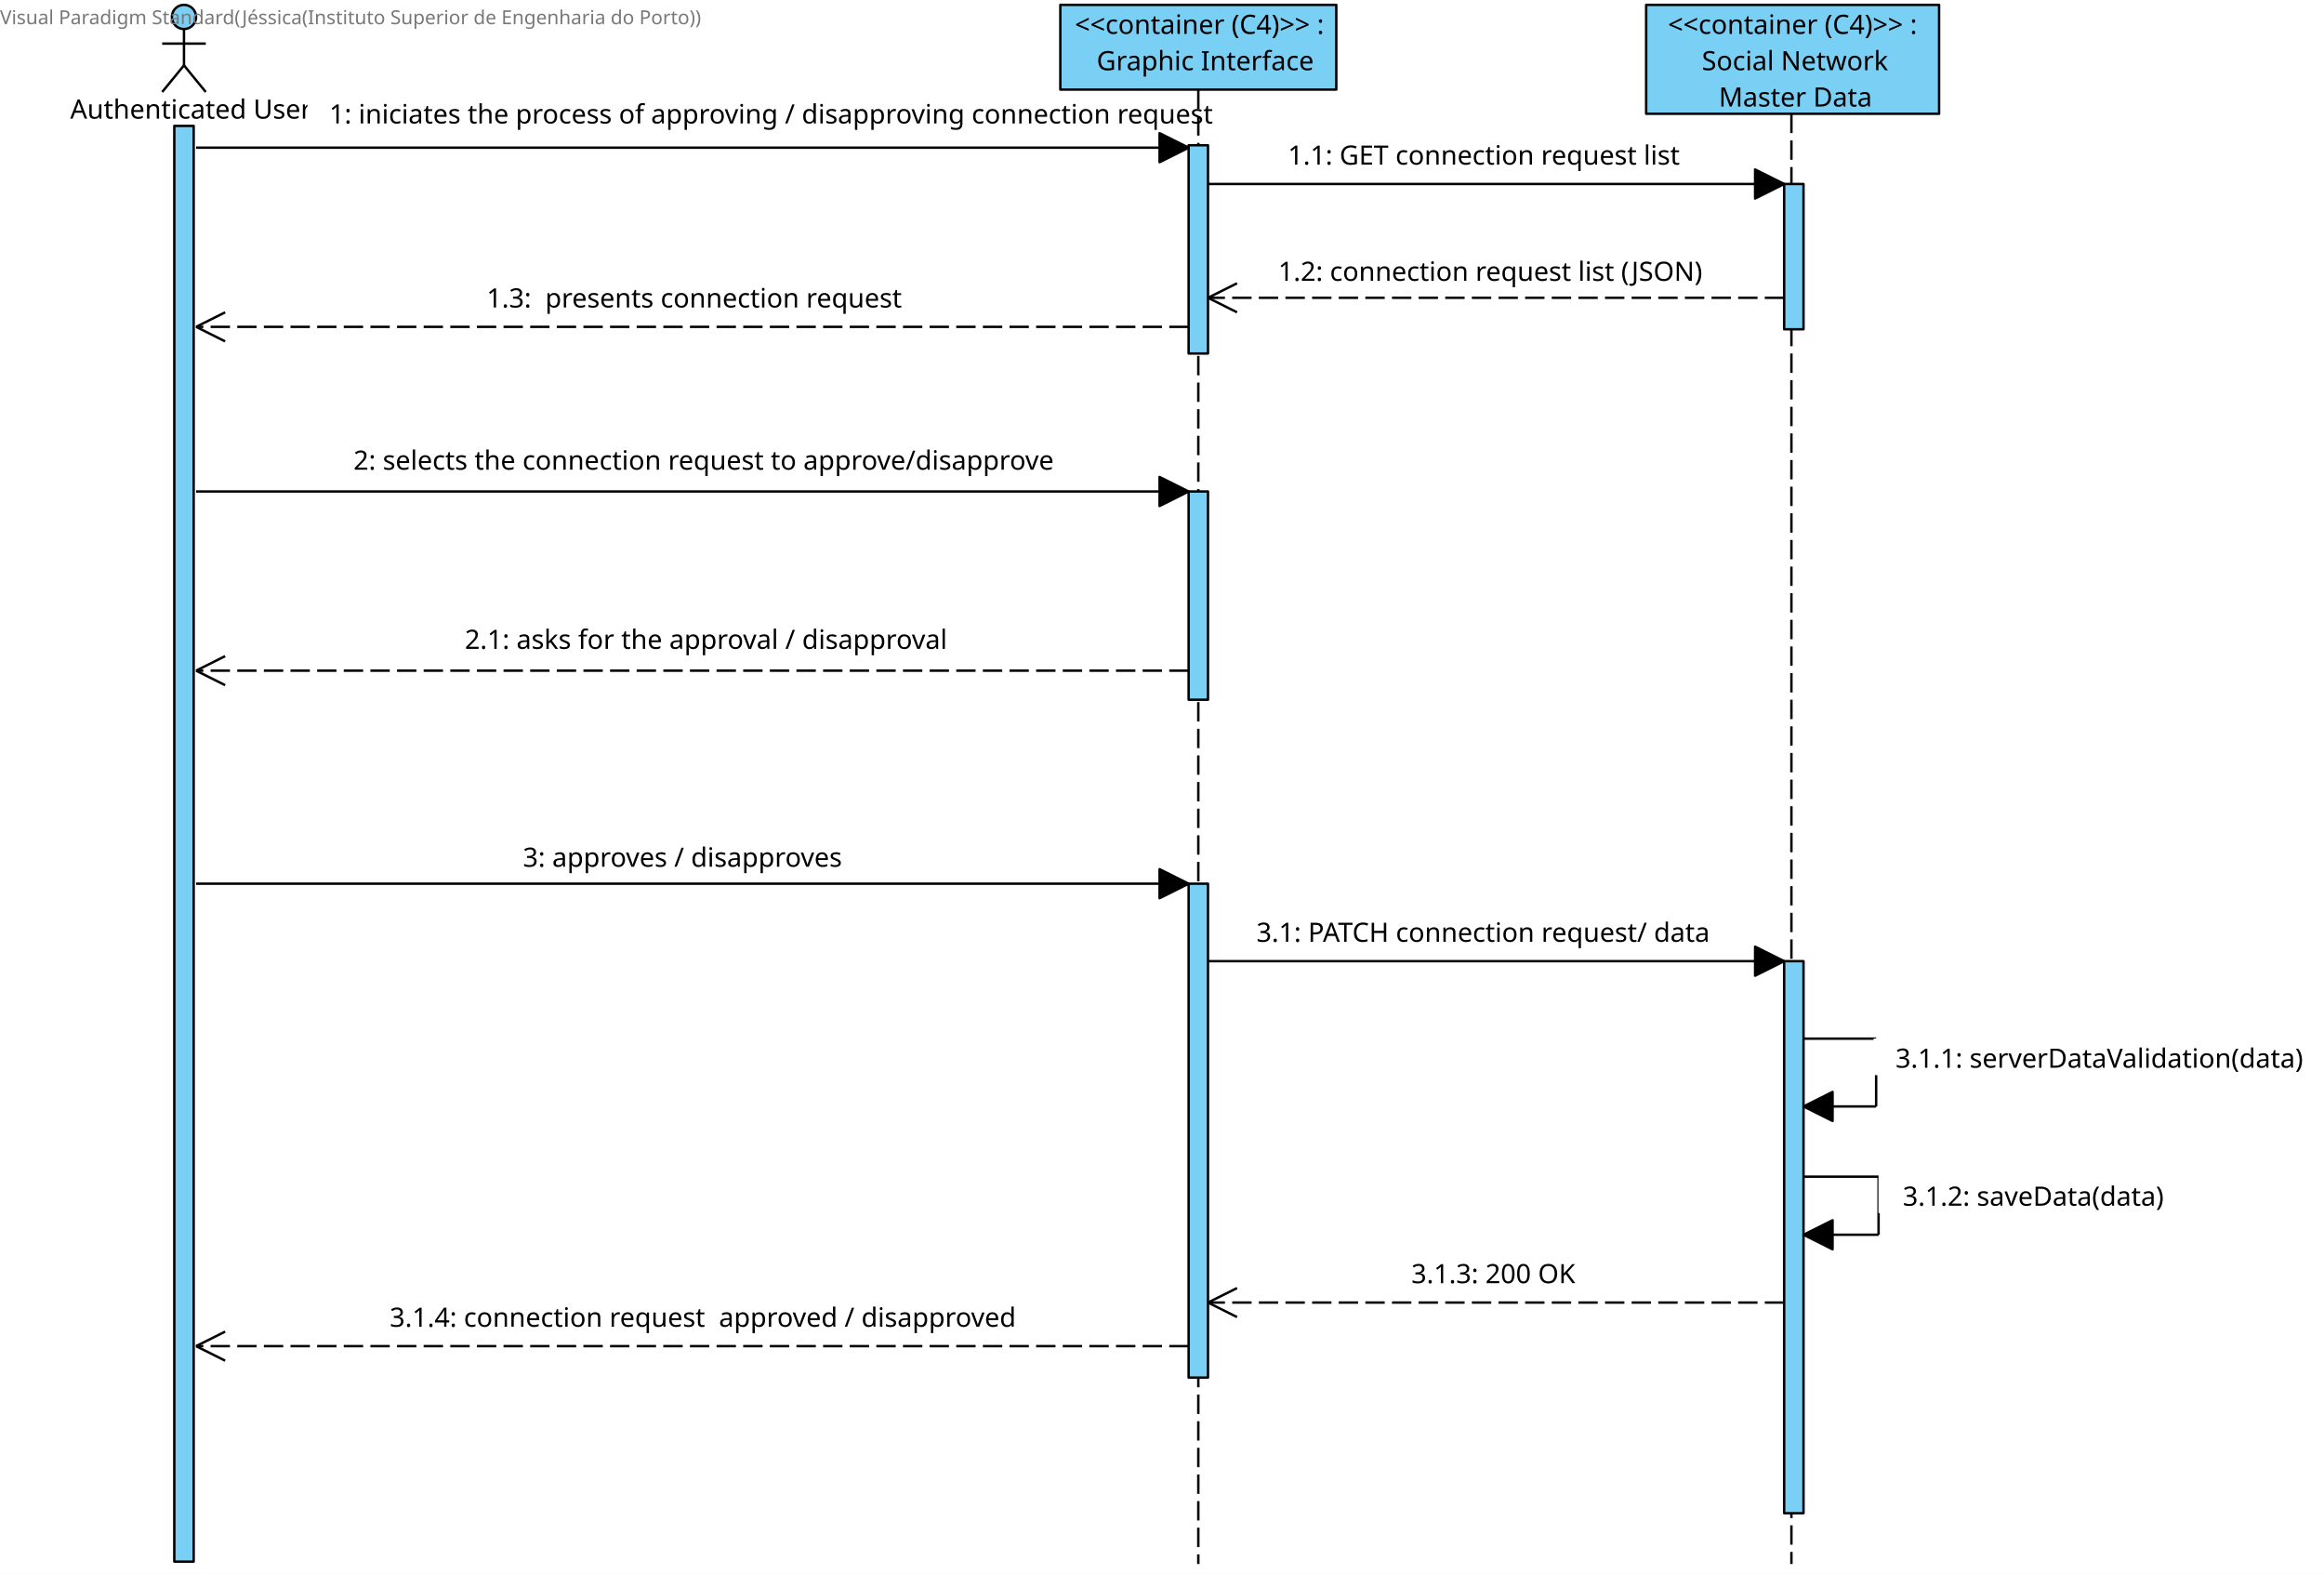
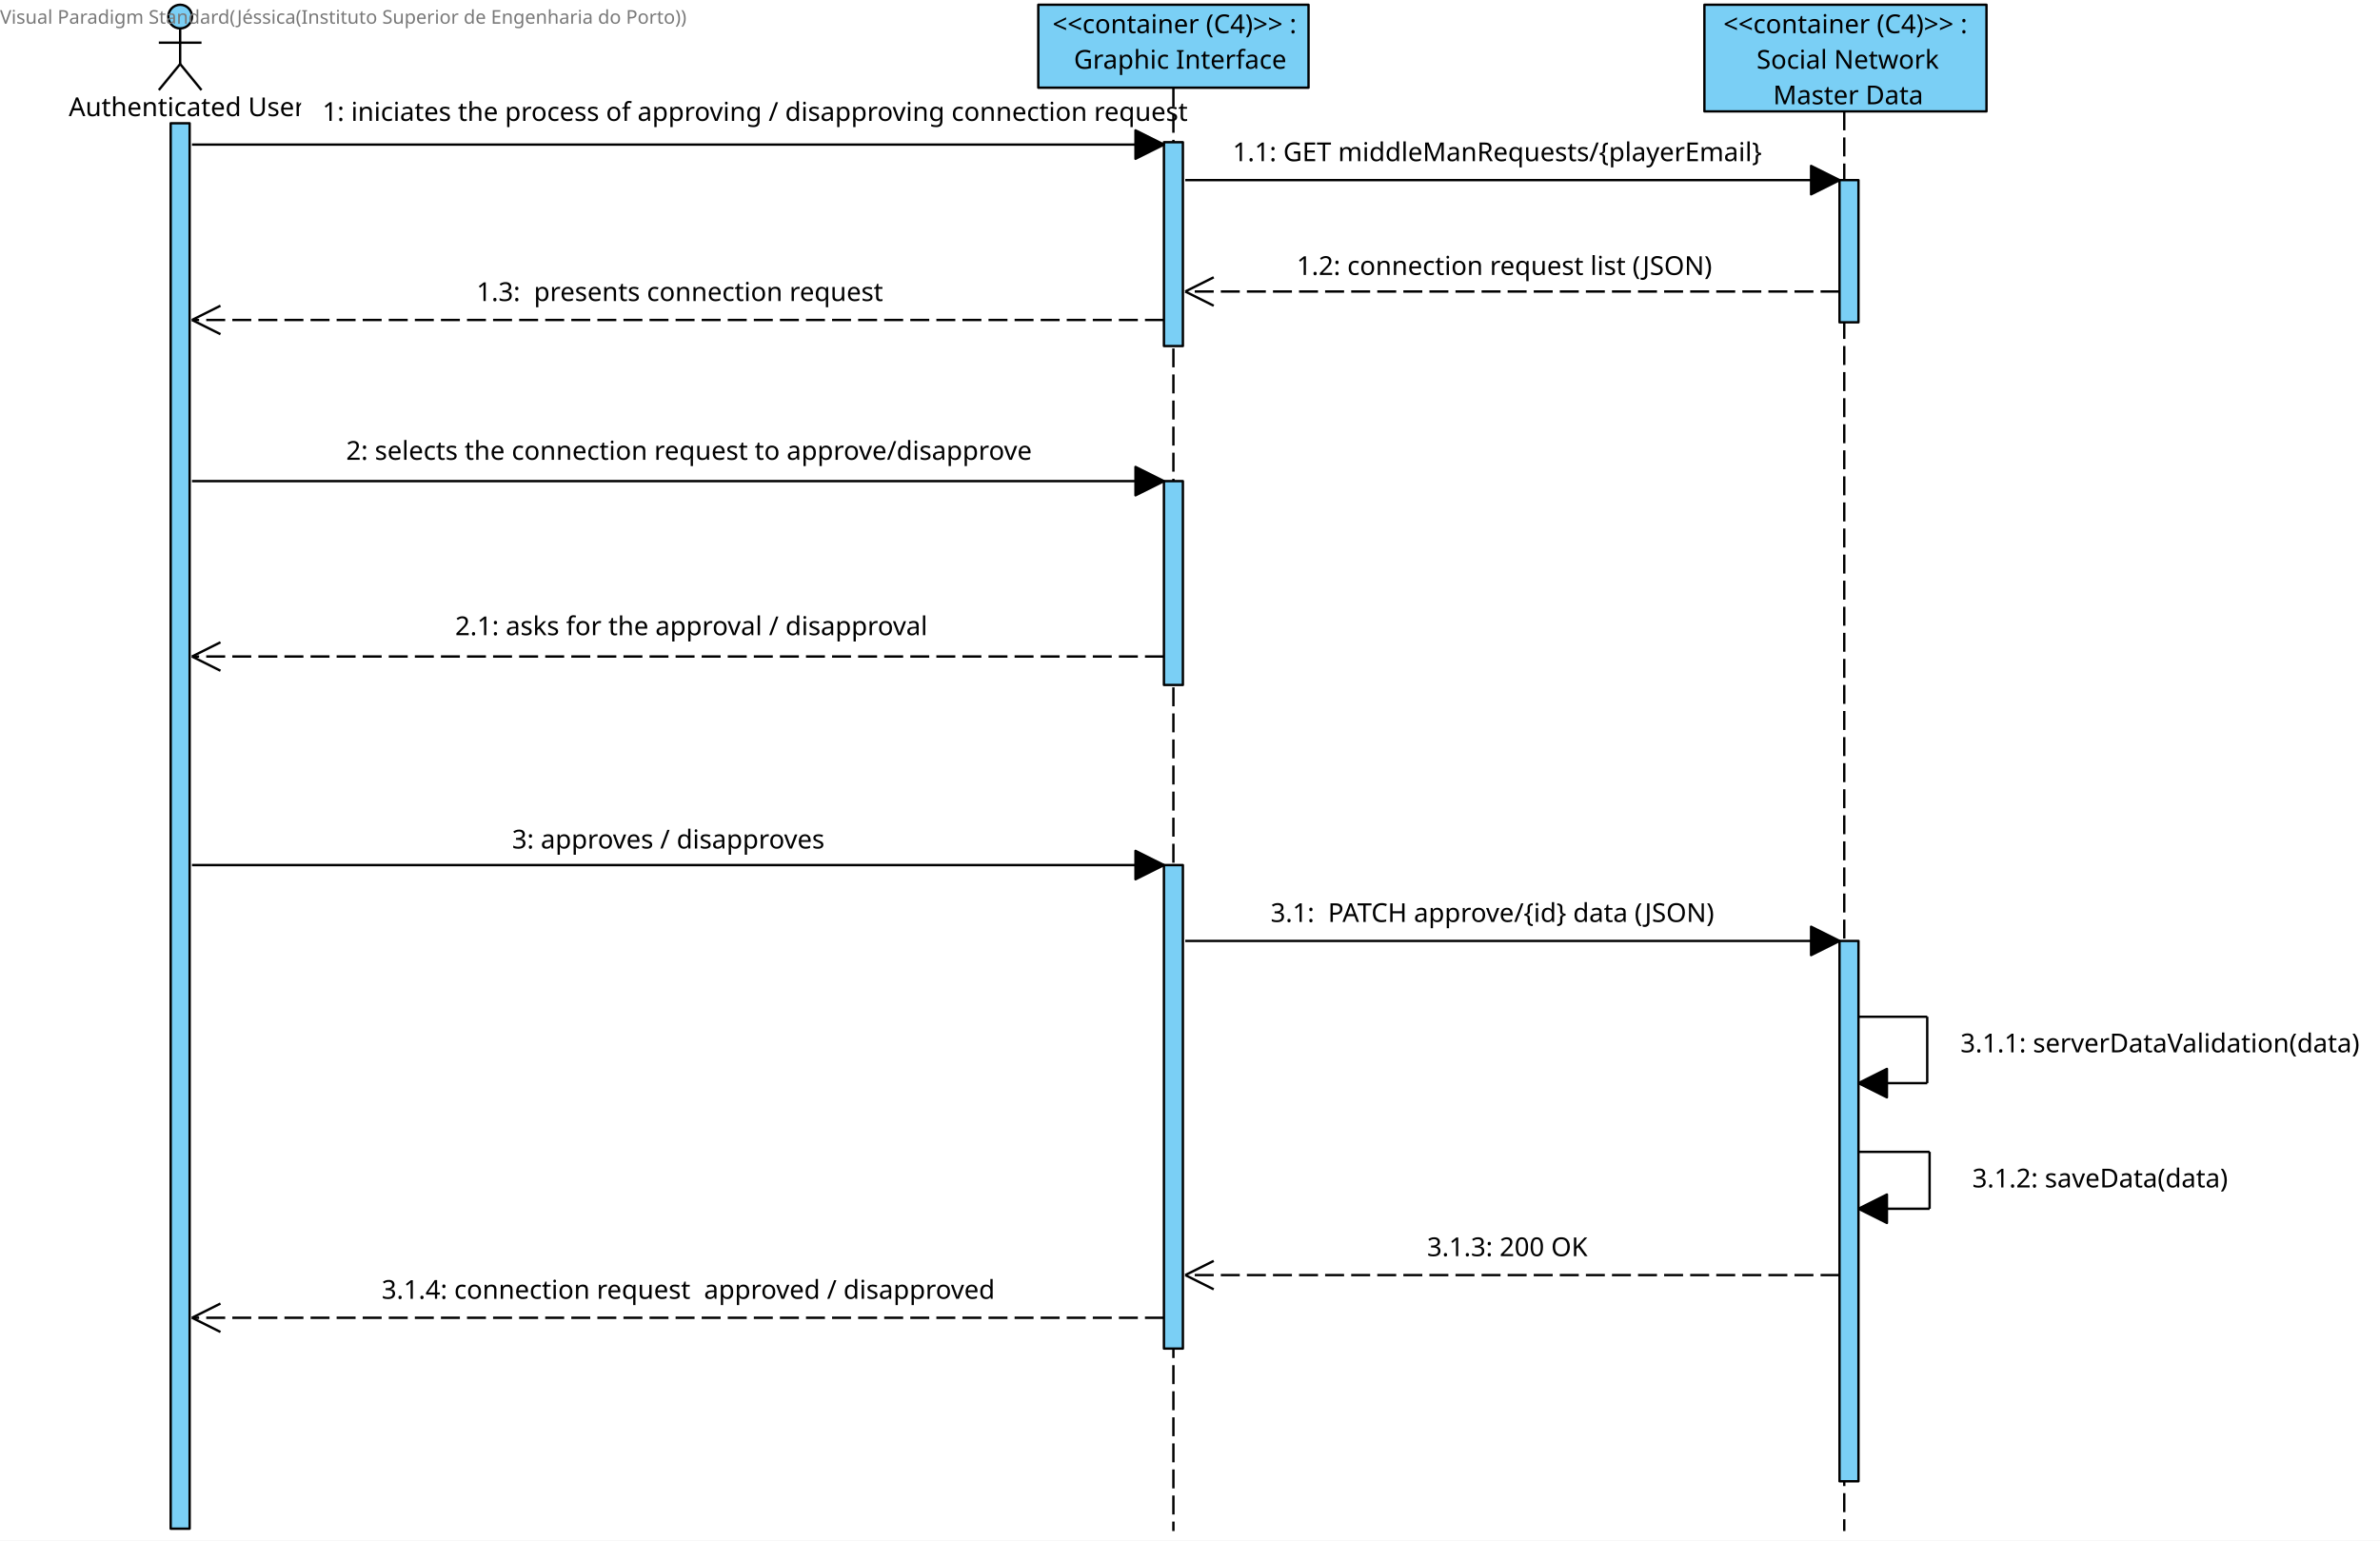
- <svg xmlns="http://www.w3.org/2000/svg" fill-opacity="0" color-rendering="auto" color-interpolation="auto" text-rendering="auto" stroke="rgb(0,0,0)" stroke-linecap="square" width="960" stroke-miterlimit="10" shape-rendering="auto" stroke-opacity="0" fill="rgb(0,0,0)" stroke-dasharray="none" font-weight="normal" stroke-width="1" height="650" font-family="'Dialog'" font-style="normal" stroke-linejoin="miter" font-size="12px" stroke-dashoffset="0" image-rendering="auto">
+ <svg xmlns="http://www.w3.org/2000/svg" fill-opacity="0" color-rendering="auto" color-interpolation="auto" text-rendering="auto" stroke="rgb(0,0,0)" stroke-linecap="square" width="1004" stroke-miterlimit="10" shape-rendering="auto" stroke-opacity="0" fill="rgb(0,0,0)" stroke-dasharray="none" font-weight="normal" stroke-width="1" height="650" font-family="'Dialog'" font-style="normal" stroke-linejoin="miter" font-size="12px" stroke-dashoffset="0" image-rendering="auto">
  <defs id="genericDefs" />
  <g>
    <defs id="defs1">
      <clipPath clipPathUnits="userSpaceOnUse" id="clipPath1">
        <path d="M-7 -7 L126 -7 L126 655 L-7 655 L-7 -7 Z" />
      </clipPath>
      <clipPath clipPathUnits="userSpaceOnUse" id="clipPath2">
        <path d="M-7 -7 L164 -7 L164 655 L-7 655 L-7 -7 Z" />
      </clipPath>
      <clipPath clipPathUnits="userSpaceOnUse" id="clipPath3">
        <path d="M-7 -7 L19 -7 L19 97 L-7 97 L-7 -7 Z" />
      </clipPath>
      <clipPath clipPathUnits="userSpaceOnUse" id="clipPath4">
        <path d="M-7 -7 L19 -7 L19 215 L-7 215 L-7 -7 Z" />
      </clipPath>
      <clipPath clipPathUnits="userSpaceOnUse" id="clipPath5">
-         <path d="M-7 -7 L133 -7 L133 655 L-7 655 L-7 -7 Z" />
+         <path d="M-7 -7 L131 -7 L131 655 L-7 655 L-7 -7 Z" />
      </clipPath>
      <clipPath clipPathUnits="userSpaceOnUse" id="clipPath6">
        <path d="M-7 -7 L19 -7 L19 71 L-7 71 L-7 -7 Z" />
      </clipPath>
      <clipPath clipPathUnits="userSpaceOnUse" id="clipPath7">
        <path d="M-7 -7 L19 -7 L19 239 L-7 239 L-7 -7 Z" />
      </clipPath>
      <clipPath clipPathUnits="userSpaceOnUse" id="clipPath8">
        <path d="M-115 -30 L230 -30 L230 60 L-115 60 L-115 -30 Z" />
      </clipPath>
      <clipPath clipPathUnits="userSpaceOnUse" id="clipPath9">
        <path d="M-114 -15 L228 -15 L228 30 L-114 30 L-114 -15 Z" />
      </clipPath>
      <clipPath clipPathUnits="userSpaceOnUse" id="clipPath10">
-         <path d="M-122 -45 L244 -45 L244 90 L-122 90 L-122 -45 Z" />
+         <path d="M-120 -45 L240 -45 L240 90 L-120 90 L-120 -45 Z" />
      </clipPath>
      <clipPath clipPathUnits="userSpaceOnUse" id="clipPath11">
        <path d="M0 0 L514 0 L514 104 L0 104 L0 0 Z" />
      </clipPath>
      <clipPath clipPathUnits="userSpaceOnUse" id="clipPath12">
-         <path d="M0 0 L0 26 L102 26 L102 28 L460 28 L460 43 L96 43 L96 41 L0 41 L0 104 L487 104 L487 93 L514 93 L514 60 L491 60 L491 45 L514 45 L514 21 L407 21 L407 0 Z" />
+         <path d="M0 0 L0 26 L102 26 L102 28 L460 28 L460 43 L96 43 L96 41 L0 41 L0 104 L507 104 L507 93 L514 93 L514 60 L480 60 L480 45 L514 45 L514 21 L407 21 L407 0 Z" />
      </clipPath>
      <clipPath clipPathUnits="userSpaceOnUse" id="clipPath13">
-         <path d="M343 30 L343 45 L160 45 L160 30 ZM0 0 L0 104 L105 104 L105 97 L398 97 L398 104 L514 104 L514 34 L487 34 L487 19 L514 19 L514 0 Z" />
+         <path d="M343 30 L343 45 L160 45 L160 30 ZM0 0 L0 104 L105 104 L105 97 L398 97 L398 104 L514 104 L514 34 L507 34 L507 19 L514 19 L514 0 Z" />
      </clipPath>
      <clipPath clipPathUnits="userSpaceOnUse" id="clipPath14">
-         <path d="M321 31 L321 46 L175 46 L175 31 ZM0 0 L0 104 L514 104 L514 77 L479 77 L479 62 L514 62 L514 0 Z" />
+         <path d="M321 31 L321 46 L175 46 L175 31 ZM0 0 L0 104 L514 104 L514 77 L495 77 L495 62 L514 62 L514 0 Z" />
      </clipPath>
      <clipPath clipPathUnits="userSpaceOnUse" id="clipPath15">
        <path d="M385 30 L385 45 L120 45 L120 30 ZM0 0 L0 104 L514 104 L514 0 Z" />
      </clipPath>
      <clipPath clipPathUnits="userSpaceOnUse" id="clipPath16">
-         <path d="M0 0 L342 0 L342 104 L0 104 L0 0 Z" />
+         <path d="M0 0 L364 0 L364 87 L0 87 L0 0 Z" />
      </clipPath>
      <clipPath clipPathUnits="userSpaceOnUse" id="clipPath17">
-         <path d="M250 30 L250 45 L73 45 L73 30 ZM260 78 L260 93 L69 93 L69 78 ZM104 0 L104 6 L0 6 L0 13 L42 13 L42 28 L0 28 L0 104 L342 104 L342 21 L231 21 L231 0 Z" />
+         <path d="M289 22 L289 37 L53 37 L53 22 ZM270 70 L270 85 L80 85 L80 70 ZM0 0 L0 5 L33 5 L33 20 L0 20 L0 87 L364 87 L364 13 L261 13 L261 0 Z" />
      </clipPath>
      <clipPath clipPathUnits="userSpaceOnUse" id="clipPath18">
-         <path d="M260 31 L260 46 L69 46 L69 31 ZM0 0 L0 104 L342 104 L342 0 Z" />
+         <path d="M270 23 L270 38 L80 38 L80 23 ZM0 0 L0 87 L364 87 L364 0 Z" />
      </clipPath>
      <clipPath clipPathUnits="userSpaceOnUse" id="clipPath19">
-         <path d="M264 30 L264 45 L61 45 L61 30 ZM0 0 L0 104 L342 104 L342 97 L325 97 L325 82 L342 82 L342 0 Z" />
+         <path d="M276 22 L276 37 L68 37 L68 22 ZM0 0 L0 87 L360 87 L360 77 L364 77 L364 0 Z" />
      </clipPath>
      <clipPath clipPathUnits="userSpaceOnUse" id="clipPath20">
-         <path d="M0 0 L134 0 L134 132 L0 132 L0 0 Z" />
+         <path d="M0 0 L116 0 L116 116 L0 116 L0 0 Z" />
      </clipPath>
      <clipPath clipPathUnits="userSpaceOnUse" id="clipPath21">
-         <path d="M18 0 L18 13 L0 13 L0 132 L134 132 L134 122 L81 122 L81 107 L134 107 L134 65 L79 65 L79 50 L134 50 L134 0 Z" />
+         <path d="M0 0 L0 116 L80 116 L80 102 L116 102 L116 60 L76 60 L76 45 L116 45 L116 0 Z" />
      </clipPath>
      <clipPath clipPathUnits="userSpaceOnUse" id="clipPath22">
-         <path d="M0 0 L135 0 L135 128 L0 128 L0 0 Z" />
+         <path d="M0 0 L117 0 L117 112 L0 112 L0 0 Z" />
      </clipPath>
      <clipPath clipPathUnits="userSpaceOnUse" id="clipPath23">
-         <path d="M0 0 L0 128 L135 128 L135 65 L81 65 L81 50 L135 50 L135 8 L79 8 L79 0 Z" />
+         <path d="M0 0 L0 112 L117 112 L117 60 L80 60 L80 45 L117 45 L117 3 L76 3 L76 0 Z" />
      </clipPath>
      <clipPath clipPathUnits="userSpaceOnUse" id="clipPath24">
-         <path d="M212 30 L212 45 L124 45 L124 30 ZM0 0 L0 104 L342 104 L342 13 L327 13 L327 0 Z" />
+         <path d="M222 22 L222 37 L135 37 L135 22 ZM0 0 L0 87 L364 87 L364 0 Z" />
      </clipPath>
      <clipPath clipPathUnits="userSpaceOnUse" id="clipPath25">
        <path d="M398 29 L398 44 L105 44 L105 29 ZM0 0 L0 104 L151 104 L151 103 L360 103 L360 104 L514 104 L514 0 Z" />
      </clipPath>
      <clipPath clipPathUnits="userSpaceOnUse" id="clipPath26">
        <path d="M360 29 L360 44 L151 44 L151 29 ZM0 0 L0 104 L514 104 L514 0 Z" />
      </clipPath>
      <clipPath clipPathUnits="userSpaceOnUse" id="clipPath27">
        <path d="M-209 -15 L418 -15 L418 30 L-209 30 L-209 -15 Z" />
      </clipPath>
      <clipPath clipPathUnits="userSpaceOnUse" id="clipPath28">
        <path d="M-293 -15 L586 -15 L586 30 L-293 30 L-293 -15 Z" />
      </clipPath>
      <clipPath clipPathUnits="userSpaceOnUse" id="clipPath29">
-         <path d="M-88 -15 L176 -15 L176 30 L-88 30 L-88 -15 Z" />
+         <path d="M-87 -15 L174 -15 L174 30 L-87 30 L-87 -15 Z" />
      </clipPath>
      <clipPath clipPathUnits="userSpaceOnUse" id="clipPath30">
        <path d="M-126 -15 L252 -15 L252 30 L-126 30 L-126 -15 Z" />
      </clipPath>
      <clipPath clipPathUnits="userSpaceOnUse" id="clipPath31">
        <path d="M-182 -15 L364 -15 L364 30 L-182 30 L-182 -15 Z" />
      </clipPath>
      <clipPath clipPathUnits="userSpaceOnUse" id="clipPath32">
-         <path d="M-203 -15 L406 -15 L406 30 L-203 30 L-203 -15 Z" />
+         <path d="M-208 -15 L416 -15 L416 30 L-208 30 L-208 -15 Z" />
      </clipPath>
      <clipPath clipPathUnits="userSpaceOnUse" id="clipPath33">
-         <path d="M-191 -15 L382 -15 L382 30 L-191 30 L-191 -15 Z" />
+         <path d="M-190 -15 L380 -15 L380 30 L-190 30 L-190 -15 Z" />
      </clipPath>
      <clipPath clipPathUnits="userSpaceOnUse" id="clipPath34">
-         <path d="M-177 -15 L354 -15 L354 30 L-177 30 L-177 -15 Z" />
+         <path d="M-236 -15 L472 -15 L472 30 L-236 30 L-236 -15 Z" />
      </clipPath>
      <clipPath clipPathUnits="userSpaceOnUse" id="clipPath35">
        <path d="M-265 -15 L530 -15 L530 30 L-265 30 L-265 -15 Z" />
      </clipPath>
      <clipPath clipPathUnits="userSpaceOnUse" id="clipPath36">
        <path d="M-146 -15 L292 -15 L292 30 L-146 30 L-146 -15 Z" />
      </clipPath>
      <clipPath clipPathUnits="userSpaceOnUse" id="clipPath37">
        <path d="M-183 -15 L366 -15 L366 30 L-183 30 L-183 -15 Z" />
      </clipPath>
      <clipPath clipPathUnits="userSpaceOnUse" id="clipPath38">
        <path d="M-364 -15 L728 -15 L728 30 L-364 30 L-364 -15 Z" />
      </clipPath>
    </defs>
    <g fill="white" text-rendering="geometricPrecision" fill-opacity="1" stroke-opacity="1" stroke="white">
-       <rect x="0" width="960" height="650" y="0" stroke="none" />
+       <rect x="0" width="1004" height="650" y="0" stroke="none" />
    </g>
    <g font-size="11px" transform="translate(438,2)" fill-opacity="1" fill="rgb(122,207,245)" text-rendering="geometricPrecision" image-rendering="optimizeQuality" font-family="sans-serif" stroke="rgb(122,207,245)" stroke-opacity="1">
      <rect x="0" width="114" height="35" y="0" clip-path="url(#clipPath1)" stroke="none" />
    </g>
    <g stroke-linecap="butt" font-size="11px" transform="translate(438,2)" fill-opacity="1" fill="black" text-rendering="geometricPrecision" image-rendering="optimizeQuality" font-family="sans-serif" stroke-linejoin="round" stroke="black" stroke-opacity="1" stroke-miterlimit="0">
      <rect fill="none" x="0" width="114" height="35" y="0" clip-path="url(#clipPath1)" />
      <line clip-path="url(#clipPath1)" fill="none" x1="57" x2="57" y1="35" y2="644" stroke-linejoin="bevel" stroke-dasharray="8,3" />
    </g>
    <g font-size="11px" transform="translate(0,2)" fill-opacity="1" fill="rgb(122,207,245)" text-rendering="geometricPrecision" image-rendering="optimizeQuality" font-family="sans-serif" stroke="rgb(122,207,245)" stroke-opacity="1">
      <circle r="5" clip-path="url(#clipPath2)" cx="76" cy="5" stroke="none" />
      <rect x="72" width="8" height="593" y="50" clip-path="url(#clipPath2)" stroke="none" />
    </g>
    <g stroke-linecap="butt" font-size="11px" transform="translate(0,2)" fill-opacity="1" fill="black" text-rendering="geometricPrecision" image-rendering="optimizeQuality" font-family="sans-serif" stroke-linejoin="round" stroke="black" stroke-opacity="1" stroke-miterlimit="0">
      <circle fill="none" r="5" clip-path="url(#clipPath2)" cx="76" cy="5" />
      <rect fill="none" x="72" width="8" height="593" y="50" clip-path="url(#clipPath2)" />
      <line y2="25" fill="none" x1="76" clip-path="url(#clipPath2)" x2="76" y1="10" />
      <line y2="36" fill="none" x1="76" clip-path="url(#clipPath2)" x2="67" y1="25" />
      <line y2="36" fill="none" x1="76" clip-path="url(#clipPath2)" x2="85" y1="25" />
      <line y2="16" fill="none" x1="67" clip-path="url(#clipPath2)" x2="85" y1="16" />
    </g>
    <g font-size="11px" transform="translate(491,60)" fill-opacity="1" fill="rgb(122,207,245)" text-rendering="geometricPrecision" image-rendering="optimizeQuality" font-family="sans-serif" stroke="rgb(122,207,245)" stroke-opacity="1">
      <rect x="0" width="8" height="86" y="0" clip-path="url(#clipPath3)" stroke="none" />
    </g>
    <g stroke-linecap="butt" font-size="11px" transform="translate(491,60)" fill-opacity="1" fill="black" text-rendering="geometricPrecision" image-rendering="optimizeQuality" font-family="sans-serif" stroke-linejoin="round" stroke="black" stroke-opacity="1" stroke-miterlimit="0">
      <rect fill="none" x="0" width="8" height="86" y="0" clip-path="url(#clipPath3)" />
    </g>
    <g font-size="11px" transform="translate(491,365)" fill-opacity="1" fill="rgb(122,207,245)" text-rendering="geometricPrecision" image-rendering="optimizeQuality" font-family="sans-serif" stroke="rgb(122,207,245)" stroke-opacity="1">
      <rect x="0" width="8" height="204" y="0" clip-path="url(#clipPath4)" stroke="none" />
    </g>
    <g stroke-linecap="butt" font-size="11px" transform="translate(491,365)" fill-opacity="1" fill="black" text-rendering="geometricPrecision" image-rendering="optimizeQuality" font-family="sans-serif" stroke-linejoin="round" stroke="black" stroke-opacity="1" stroke-miterlimit="0">
      <rect fill="none" x="0" width="8" height="204" y="0" clip-path="url(#clipPath4)" />
    </g>
-     <g font-size="11px" transform="translate(680,2)" fill-opacity="1" fill="rgb(122,207,245)" text-rendering="geometricPrecision" image-rendering="optimizeQuality" font-family="sans-serif" stroke="rgb(122,207,245)" stroke-opacity="1">
-       <rect x="0" width="121" height="45" y="0" clip-path="url(#clipPath5)" stroke="none" />
-     </g>
-     <g stroke-linecap="butt" font-size="11px" transform="translate(680,2)" fill-opacity="1" fill="black" text-rendering="geometricPrecision" image-rendering="optimizeQuality" font-family="sans-serif" stroke-linejoin="round" stroke="black" stroke-opacity="1" stroke-miterlimit="0">
-       <rect fill="none" x="0" width="121" height="45" y="0" clip-path="url(#clipPath5)" />
-       <line clip-path="url(#clipPath5)" fill="none" x1="60" x2="60" y1="45" y2="644" stroke-linejoin="bevel" stroke-dasharray="8,3" />
-     </g>
-     <g font-size="11px" transform="translate(737,76)" fill-opacity="1" fill="rgb(122,207,245)" text-rendering="geometricPrecision" image-rendering="optimizeQuality" font-family="sans-serif" stroke="rgb(122,207,245)" stroke-opacity="1">
+     <g font-size="11px" transform="translate(719,2)" fill-opacity="1" fill="rgb(122,207,245)" text-rendering="geometricPrecision" image-rendering="optimizeQuality" font-family="sans-serif" stroke="rgb(122,207,245)" stroke-opacity="1">
+       <rect x="0" width="119" height="45" y="0" clip-path="url(#clipPath5)" stroke="none" />
+     </g>
+     <g stroke-linecap="butt" font-size="11px" transform="translate(719,2)" fill-opacity="1" fill="black" text-rendering="geometricPrecision" image-rendering="optimizeQuality" font-family="sans-serif" stroke-linejoin="round" stroke="black" stroke-opacity="1" stroke-miterlimit="0">
+       <rect fill="none" x="0" width="119" height="45" y="0" clip-path="url(#clipPath5)" />
+       <line clip-path="url(#clipPath5)" fill="none" x1="59" x2="59" y1="45" y2="644" stroke-linejoin="bevel" stroke-dasharray="8,3" />
+     </g>
+     <g font-size="11px" transform="translate(776,76)" fill-opacity="1" fill="rgb(122,207,245)" text-rendering="geometricPrecision" image-rendering="optimizeQuality" font-family="sans-serif" stroke="rgb(122,207,245)" stroke-opacity="1">
      <rect x="0" width="8" height="60" y="0" clip-path="url(#clipPath6)" stroke="none" />
    </g>
-     <g stroke-linecap="butt" font-size="11px" transform="translate(737,76)" fill-opacity="1" fill="black" text-rendering="geometricPrecision" image-rendering="optimizeQuality" font-family="sans-serif" stroke-linejoin="round" stroke="black" stroke-opacity="1" stroke-miterlimit="0">
+     <g stroke-linecap="butt" font-size="11px" transform="translate(776,76)" fill-opacity="1" fill="black" text-rendering="geometricPrecision" image-rendering="optimizeQuality" font-family="sans-serif" stroke-linejoin="round" stroke="black" stroke-opacity="1" stroke-miterlimit="0">
      <rect fill="none" x="0" width="8" height="60" y="0" clip-path="url(#clipPath6)" />
    </g>
-     <g font-size="11px" transform="translate(737,397)" fill-opacity="1" fill="rgb(122,207,245)" text-rendering="geometricPrecision" image-rendering="optimizeQuality" font-family="sans-serif" stroke="rgb(122,207,245)" stroke-opacity="1">
+     <g font-size="11px" transform="translate(776,397)" fill-opacity="1" fill="rgb(122,207,245)" text-rendering="geometricPrecision" image-rendering="optimizeQuality" font-family="sans-serif" stroke="rgb(122,207,245)" stroke-opacity="1">
      <rect x="0" width="8" height="228" y="0" clip-path="url(#clipPath7)" stroke="none" />
    </g>
-     <g stroke-linecap="butt" font-size="11px" transform="translate(737,397)" fill-opacity="1" fill="black" text-rendering="geometricPrecision" image-rendering="optimizeQuality" font-family="sans-serif" stroke-linejoin="round" stroke="black" stroke-opacity="1" stroke-miterlimit="0">
+     <g stroke-linecap="butt" font-size="11px" transform="translate(776,397)" fill-opacity="1" fill="black" text-rendering="geometricPrecision" image-rendering="optimizeQuality" font-family="sans-serif" stroke-linejoin="round" stroke="black" stroke-opacity="1" stroke-miterlimit="0">
      <rect fill="none" x="0" width="8" height="228" y="0" clip-path="url(#clipPath7)" />
    </g>
    <g font-size="11px" transform="translate(491,203)" fill-opacity="1" fill="rgb(122,207,245)" text-rendering="geometricPrecision" image-rendering="optimizeQuality" font-family="sans-serif" stroke="rgb(122,207,245)" stroke-opacity="1">
      <rect x="0" width="8" height="86" y="0" clip-path="url(#clipPath3)" stroke="none" />
    </g>
    <g stroke-linecap="butt" font-size="11px" transform="translate(491,203)" fill-opacity="1" fill="black" text-rendering="geometricPrecision" image-rendering="optimizeQuality" font-family="sans-serif" stroke-linejoin="round" stroke="black" stroke-opacity="1" stroke-miterlimit="0">
      <rect fill="none" x="0" width="8" height="86" y="0" clip-path="url(#clipPath3)" />
    </g>
    <g font-size="11px" transform="translate(438,2)" fill-opacity="1" fill="black" text-rendering="geometricPrecision" image-rendering="optimizeQuality" font-family="sans-serif" stroke="black" stroke-opacity="1">
      <text x="6" xml:space="preserve" y="12" clip-path="url(#clipPath8)" stroke="none">&lt;&lt;container (C4)&gt;&gt; :</text>
      <text x="15" xml:space="preserve" y="27" clip-path="url(#clipPath8)" stroke="none">Graphic Interface</text>
    </g>
    <g font-size="11px" transform="translate(19,37)" fill-opacity="1" fill="black" text-rendering="geometricPrecision" image-rendering="optimizeQuality" font-family="sans-serif" stroke="black" stroke-opacity="1">
      <text x="10" xml:space="preserve" y="12" clip-path="url(#clipPath9)" stroke="none">Authenticated User</text>
    </g>
-     <g font-size="11px" transform="translate(680,2)" fill-opacity="1" fill="black" text-rendering="geometricPrecision" image-rendering="optimizeQuality" font-family="sans-serif" stroke="black" stroke-opacity="1">
-       <text x="9" xml:space="preserve" y="12" clip-path="url(#clipPath10)" stroke="none">&lt;&lt;container (C4)&gt;&gt; :</text>
-       <text x="23" xml:space="preserve" y="27" clip-path="url(#clipPath10)" stroke="none">Social Network</text>
-       <text x="30" xml:space="preserve" y="42" clip-path="url(#clipPath10)" stroke="none">Master Data</text>
+     <g font-size="11px" transform="translate(719,2)" fill-opacity="1" fill="black" text-rendering="geometricPrecision" image-rendering="optimizeQuality" font-family="sans-serif" stroke="black" stroke-opacity="1">
+       <text x="8" xml:space="preserve" y="12" clip-path="url(#clipPath10)" stroke="none">&lt;&lt;container (C4)&gt;&gt; :</text>
+       <text x="22" xml:space="preserve" y="27" clip-path="url(#clipPath10)" stroke="none">Social Network</text>
+       <text x="29" xml:space="preserve" y="42" clip-path="url(#clipPath10)" stroke="none">Master Data</text>
    </g>
    <g stroke-linecap="butt" font-size="11px" transform="translate(31,11)" fill-opacity="1" fill="black" text-rendering="geometricPrecision" image-rendering="optimizeQuality" font-family="sans-serif" stroke-linejoin="round" stroke="black" stroke-opacity="1">
      <line y2="50" fill="none" x1="50" clip-path="url(#clipPath12)" x2="460" y1="50" />
      <polygon points=" 460 50 448 44 448 56" clip-path="url(#clipPath12)" stroke="none" />
      <polygon fill="none" points=" 460 50 448 44 448 56" clip-path="url(#clipPath12)" />
    </g>
    <g fill-opacity="1" text-rendering="geometricPrecision" stroke="black" stroke-linecap="butt" transform="translate(31,85)" stroke-miterlimit="0" stroke-opacity="1" fill="black" stroke-dasharray="8,3" font-family="sans-serif" stroke-linejoin="round" font-size="11px" image-rendering="optimizeQuality">
      <line y2="50" fill="none" x1="460" clip-path="url(#clipPath13)" x2="50" y1="50" />
      <line clip-path="url(#clipPath13)" fill="none" x1="50" x2="62" y1="50" y2="56" stroke-dasharray="none" stroke-miterlimit="10" />
      <line clip-path="url(#clipPath13)" fill="none" x1="50" x2="62" y1="50" y2="44" stroke-dasharray="none" stroke-miterlimit="10" />
    </g>
    <g stroke-linecap="butt" font-size="11px" transform="translate(31,315)" fill-opacity="1" fill="black" text-rendering="geometricPrecision" image-rendering="optimizeQuality" font-family="sans-serif" stroke-linejoin="round" stroke="black" stroke-opacity="1">
      <line y2="50" fill="none" x1="50" clip-path="url(#clipPath14)" x2="460" y1="50" />
      <polygon points=" 460 50 448 44 448 56" clip-path="url(#clipPath14)" stroke="none" />
      <polygon fill="none" points=" 460 50 448 44 448 56" clip-path="url(#clipPath14)" />
    </g>
    <g fill-opacity="1" text-rendering="geometricPrecision" stroke="black" stroke-linecap="butt" transform="translate(31,506)" stroke-miterlimit="0" stroke-opacity="1" fill="black" stroke-dasharray="8,3" font-family="sans-serif" stroke-linejoin="round" font-size="11px" image-rendering="optimizeQuality">
      <line y2="50" fill="none" x1="460" clip-path="url(#clipPath15)" x2="50" y1="50" />
      <line clip-path="url(#clipPath15)" fill="none" x1="50" x2="62" y1="50" y2="56" stroke-dasharray="none" stroke-miterlimit="10" />
      <line clip-path="url(#clipPath15)" fill="none" x1="50" x2="62" y1="50" y2="44" stroke-dasharray="none" stroke-miterlimit="10" />
    </g>
-     <g stroke-linecap="butt" font-size="11px" transform="translate(449,26)" fill-opacity="1" fill="black" text-rendering="geometricPrecision" image-rendering="optimizeQuality" font-family="sans-serif" stroke-linejoin="round" stroke="black" stroke-opacity="1">
-       <line y2="50" fill="none" x1="50" clip-path="url(#clipPath17)" x2="288" y1="50" />
-       <polygon points=" 288 50 276 44 276 56" clip-path="url(#clipPath17)" stroke="none" />
-       <polygon fill="none" points=" 288 50 276 44 276 56" clip-path="url(#clipPath17)" />
-     </g>
-     <g fill-opacity="1" text-rendering="geometricPrecision" stroke="black" stroke-linecap="butt" transform="translate(449,73)" stroke-miterlimit="0" stroke-opacity="1" fill="black" stroke-dasharray="8,3" font-family="sans-serif" stroke-linejoin="round" font-size="11px" image-rendering="optimizeQuality">
-       <line y2="50" fill="none" x1="288" clip-path="url(#clipPath18)" x2="50" y1="50" />
-       <line clip-path="url(#clipPath18)" fill="none" x1="50" x2="62" y1="50" y2="56" stroke-dasharray="none" stroke-miterlimit="10" />
-       <line clip-path="url(#clipPath18)" fill="none" x1="50" x2="62" y1="50" y2="44" stroke-dasharray="none" stroke-miterlimit="10" />
-     </g>
-     <g stroke-linecap="butt" font-size="11px" transform="translate(449,347)" fill-opacity="1" fill="black" text-rendering="geometricPrecision" image-rendering="optimizeQuality" font-family="sans-serif" stroke-linejoin="round" stroke="black" stroke-opacity="1">
-       <line y2="50" fill="none" x1="50" clip-path="url(#clipPath19)" x2="288" y1="50" />
-       <polygon points=" 288 50 276 44 276 56" clip-path="url(#clipPath19)" stroke="none" />
-       <polygon fill="none" points=" 288 50 276 44 276 56" clip-path="url(#clipPath19)" />
-     </g>
-     <g stroke-linecap="butt" font-size="11px" transform="translate(695,379)" fill-opacity="1" fill="black" text-rendering="geometricPrecision" image-rendering="optimizeQuality" font-family="sans-serif" stroke-linejoin="round" stroke="black" stroke-opacity="1">
-       <line y2="50" fill="none" x1="50" clip-path="url(#clipPath21)" x2="80" y1="50" />
-       <line y2="78" fill="none" x1="80" clip-path="url(#clipPath21)" x2="80" y1="50" />
-       <line y2="78" fill="none" x1="80" clip-path="url(#clipPath21)" x2="50" y1="78" />
-       <polygon points=" 50 78 62 84 62 72" clip-path="url(#clipPath21)" stroke="none" />
-       <polygon fill="none" points=" 50 78 62 84 62 72" clip-path="url(#clipPath21)" />
-     </g>
-     <g stroke-linecap="butt" font-size="11px" transform="translate(695,436)" fill-opacity="1" fill="black" text-rendering="geometricPrecision" image-rendering="optimizeQuality" font-family="sans-serif" stroke-linejoin="round" stroke="black" stroke-opacity="1">
-       <line y2="50" fill="none" x1="50" clip-path="url(#clipPath23)" x2="81" y1="50" />
-       <line y2="74" fill="none" x1="81" clip-path="url(#clipPath23)" x2="81" y1="50" />
-       <line y2="74" fill="none" x1="81" clip-path="url(#clipPath23)" x2="50" y1="74" />
-       <polygon points=" 50 74 62 80 62 68" clip-path="url(#clipPath23)" stroke="none" />
-       <polygon fill="none" points=" 50 74 62 80 62 68" clip-path="url(#clipPath23)" />
-     </g>
-     <g fill-opacity="1" text-rendering="geometricPrecision" stroke="black" stroke-linecap="butt" transform="translate(449,488)" stroke-miterlimit="0" stroke-opacity="1" fill="black" stroke-dasharray="8,3" font-family="sans-serif" stroke-linejoin="round" font-size="11px" image-rendering="optimizeQuality">
-       <line y2="50" fill="none" x1="288" clip-path="url(#clipPath24)" x2="50" y1="50" />
-       <line clip-path="url(#clipPath24)" fill="none" x1="50" x2="62" y1="50" y2="56" stroke-dasharray="none" stroke-miterlimit="10" />
-       <line clip-path="url(#clipPath24)" fill="none" x1="50" x2="62" y1="50" y2="44" stroke-dasharray="none" stroke-miterlimit="10" />
+     <g stroke-linecap="butt" font-size="11px" transform="translate(458,34)" fill-opacity="1" fill="black" text-rendering="geometricPrecision" image-rendering="optimizeQuality" font-family="sans-serif" stroke-linejoin="round" stroke="black" stroke-opacity="1">
+       <line y2="42" fill="none" x1="42" clip-path="url(#clipPath17)" x2="318" y1="42" />
+       <polygon points=" 318 42 306 36 306 48" clip-path="url(#clipPath17)" stroke="none" />
+       <polygon fill="none" points=" 318 42 306 36 306 48" clip-path="url(#clipPath17)" />
+     </g>
+     <g fill-opacity="1" text-rendering="geometricPrecision" stroke="black" stroke-linecap="butt" transform="translate(458,81)" stroke-miterlimit="0" stroke-opacity="1" fill="black" stroke-dasharray="8,3" font-family="sans-serif" stroke-linejoin="round" font-size="11px" image-rendering="optimizeQuality">
+       <line y2="42" fill="none" x1="318" clip-path="url(#clipPath18)" x2="42" y1="42" />
+       <line clip-path="url(#clipPath18)" fill="none" x1="42" x2="54" y1="42" y2="48" stroke-dasharray="none" stroke-miterlimit="10" />
+       <line clip-path="url(#clipPath18)" fill="none" x1="42" x2="54" y1="42" y2="36" stroke-dasharray="none" stroke-miterlimit="10" />
+     </g>
+     <g stroke-linecap="butt" font-size="11px" transform="translate(458,355)" fill-opacity="1" fill="black" text-rendering="geometricPrecision" image-rendering="optimizeQuality" font-family="sans-serif" stroke-linejoin="round" stroke="black" stroke-opacity="1">
+       <line y2="42" fill="none" x1="42" clip-path="url(#clipPath19)" x2="318" y1="42" />
+       <polygon points=" 318 42 306 36 306 48" clip-path="url(#clipPath19)" stroke="none" />
+       <polygon fill="none" points=" 318 42 306 36 306 48" clip-path="url(#clipPath19)" />
+     </g>
+     <g stroke-linecap="butt" font-size="11px" transform="translate(742,387)" fill-opacity="1" fill="black" text-rendering="geometricPrecision" image-rendering="optimizeQuality" font-family="sans-serif" stroke-linejoin="round" stroke="black" stroke-opacity="1">
+       <line y2="42" fill="none" x1="42" clip-path="url(#clipPath21)" x2="71" y1="42" />
+       <line y2="70" fill="none" x1="71" clip-path="url(#clipPath21)" x2="71" y1="42" />
+       <line y2="70" fill="none" x1="71" clip-path="url(#clipPath21)" x2="42" y1="70" />
+       <polygon points=" 42 70 54 76 54 64" clip-path="url(#clipPath21)" stroke="none" />
+       <polygon fill="none" points=" 42 70 54 76 54 64" clip-path="url(#clipPath21)" />
+     </g>
+     <g stroke-linecap="butt" font-size="11px" transform="translate(742,444)" fill-opacity="1" fill="black" text-rendering="geometricPrecision" image-rendering="optimizeQuality" font-family="sans-serif" stroke-linejoin="round" stroke="black" stroke-opacity="1">
+       <line y2="42" fill="none" x1="42" clip-path="url(#clipPath23)" x2="72" y1="42" />
+       <line y2="66" fill="none" x1="72" clip-path="url(#clipPath23)" x2="72" y1="42" />
+       <line y2="66" fill="none" x1="72" clip-path="url(#clipPath23)" x2="42" y1="66" />
+       <polygon points=" 42 66 54 72 54 60" clip-path="url(#clipPath23)" stroke="none" />
+       <polygon fill="none" points=" 42 66 54 72 54 60" clip-path="url(#clipPath23)" />
+     </g>
+     <g fill-opacity="1" text-rendering="geometricPrecision" stroke="black" stroke-linecap="butt" transform="translate(458,496)" stroke-miterlimit="0" stroke-opacity="1" fill="black" stroke-dasharray="8,3" font-family="sans-serif" stroke-linejoin="round" font-size="11px" image-rendering="optimizeQuality">
+       <line y2="42" fill="none" x1="318" clip-path="url(#clipPath24)" x2="42" y1="42" />
+       <line clip-path="url(#clipPath24)" fill="none" x1="42" x2="54" y1="42" y2="48" stroke-dasharray="none" stroke-miterlimit="10" />
+       <line clip-path="url(#clipPath24)" fill="none" x1="42" x2="54" y1="42" y2="36" stroke-dasharray="none" stroke-miterlimit="10" />
    </g>
    <g stroke-linecap="butt" font-size="11px" transform="translate(31,153)" fill-opacity="1" fill="black" text-rendering="geometricPrecision" image-rendering="optimizeQuality" font-family="sans-serif" stroke-linejoin="round" stroke="black" stroke-opacity="1">
      <line y2="50" fill="none" x1="50" clip-path="url(#clipPath25)" x2="460" y1="50" />
      <polygon points=" 460 50 448 44 448 56" clip-path="url(#clipPath25)" stroke="none" />
      <polygon fill="none" points=" 460 50 448 44 448 56" clip-path="url(#clipPath25)" />
    </g>
    <g fill-opacity="1" text-rendering="geometricPrecision" stroke="black" stroke-linecap="butt" transform="translate(31,227)" stroke-miterlimit="0" stroke-opacity="1" fill="black" stroke-dasharray="8,3" font-family="sans-serif" stroke-linejoin="round" font-size="11px" image-rendering="optimizeQuality">
      <line y2="50" fill="none" x1="460" clip-path="url(#clipPath26)" x2="50" y1="50" />
      <line clip-path="url(#clipPath26)" fill="none" x1="50" x2="62" y1="50" y2="56" stroke-dasharray="none" stroke-miterlimit="10" />
      <line clip-path="url(#clipPath26)" fill="none" x1="50" x2="62" y1="50" y2="44" stroke-dasharray="none" stroke-miterlimit="10" />
    </g>
    <g font-size="11px" transform="translate(182,256)" fill-opacity="1" fill="white" text-rendering="geometricPrecision" image-rendering="optimizeQuality" font-family="sans-serif" stroke="white" stroke-opacity="1">
      <rect x="0" width="209" height="15" y="0" clip-path="url(#clipPath27)" stroke="none" />
      <text fill="black" x="10" xml:space="preserve" y="12" clip-path="url(#clipPath27)" stroke="none">2.1: asks for the approval / disapproval</text>
    </g>
    <g font-size="11px" transform="translate(136,182)" fill-opacity="1" fill="white" text-rendering="geometricPrecision" image-rendering="optimizeQuality" font-family="sans-serif" stroke="white" stroke-opacity="1">
      <rect x="0" width="293" height="15" y="0" clip-path="url(#clipPath28)" stroke="none" />
      <text fill="black" x="10" xml:space="preserve" y="12" clip-path="url(#clipPath28)" stroke="none">2: selects the connection request to approve/disapprove</text>
    </g>
-     <g font-size="11px" transform="translate(573,518)" fill-opacity="1" fill="white" text-rendering="geometricPrecision" image-rendering="optimizeQuality" font-family="sans-serif" stroke="white" stroke-opacity="1">
-       <rect x="0" width="88" height="15" y="0" clip-path="url(#clipPath29)" stroke="none" />
-       <text fill="black" x="10" xml:space="preserve" y="12" clip-path="url(#clipPath29)" stroke="none">3.1.3: 200 OK</text>
-     </g>
-     <g font-size="11px" transform="translate(776,486)" fill-opacity="1" fill="white" text-rendering="geometricPrecision" image-rendering="optimizeQuality" font-family="sans-serif" stroke="white" stroke-opacity="1">
+     <g font-size="11px" transform="translate(593,518)" fill-opacity="1" fill="white" text-rendering="geometricPrecision" image-rendering="optimizeQuality" font-family="sans-serif" stroke="white" stroke-opacity="1">
+       <rect x="0" width="87" height="15" y="0" clip-path="url(#clipPath29)" stroke="none" />
+       <text fill="black" x="9" xml:space="preserve" y="12" clip-path="url(#clipPath29)" stroke="none">3.1.3: 200 OK</text>
+     </g>
+     <g font-size="11px" transform="translate(822,489)" fill-opacity="1" fill="white" text-rendering="geometricPrecision" image-rendering="optimizeQuality" font-family="sans-serif" stroke="white" stroke-opacity="1">
      <rect x="0" width="126" height="15" y="0" clip-path="url(#clipPath30)" stroke="none" />
      <text fill="black" x="10" xml:space="preserve" y="12" clip-path="url(#clipPath30)" stroke="none">3.1.2: saveData(data)</text>
    </g>
-     <g font-size="11px" transform="translate(774,429)" fill-opacity="1" fill="white" text-rendering="geometricPrecision" image-rendering="optimizeQuality" font-family="sans-serif" stroke="white" stroke-opacity="1">
+     <g font-size="11px" transform="translate(818,432)" fill-opacity="1" fill="white" text-rendering="geometricPrecision" image-rendering="optimizeQuality" font-family="sans-serif" stroke="white" stroke-opacity="1">
      <rect x="0" width="182" height="15" y="0" clip-path="url(#clipPath31)" stroke="none" />
      <text fill="black" x="9" xml:space="preserve" y="12" clip-path="url(#clipPath31)" stroke="none">3.1.1: serverDataValidation(data)</text>
    </g>
-     <g font-size="11px" transform="translate(510,377)" fill-opacity="1" fill="white" text-rendering="geometricPrecision" image-rendering="optimizeQuality" font-family="sans-serif" stroke="white" stroke-opacity="1">
-       <rect x="0" width="203" height="15" y="0" clip-path="url(#clipPath32)" stroke="none" />
-       <text fill="black" x="9" xml:space="preserve" y="12" clip-path="url(#clipPath32)" stroke="none">3.1: PATCH connection request/ data</text>
-     </g>
-     <g font-size="11px" transform="translate(518,104)" fill-opacity="1" fill="white" text-rendering="geometricPrecision" image-rendering="optimizeQuality" font-family="sans-serif" stroke="white" stroke-opacity="1">
-       <rect x="0" width="191" height="15" y="0" clip-path="url(#clipPath33)" stroke="none" />
-       <text fill="black" x="10" xml:space="preserve" y="12" clip-path="url(#clipPath33)" stroke="none">1.2: connection request list (JSON)</text>
-     </g>
-     <g font-size="11px" transform="translate(522,56)" fill-opacity="1" fill="white" text-rendering="geometricPrecision" image-rendering="optimizeQuality" font-family="sans-serif" stroke="white" stroke-opacity="1">
-       <rect x="0" width="177" height="15" y="0" clip-path="url(#clipPath34)" stroke="none" />
-       <text fill="black" x="10" xml:space="preserve" y="12" clip-path="url(#clipPath34)" stroke="none">1.1: GET connection request list</text>
+     <g font-size="11px" transform="translate(526,377)" fill-opacity="1" fill="white" text-rendering="geometricPrecision" image-rendering="optimizeQuality" font-family="sans-serif" stroke="white" stroke-opacity="1">
+       <rect x="0" width="208" height="15" y="0" clip-path="url(#clipPath32)" stroke="none" />
+       <text fill="black" x="10" xml:space="preserve" y="12" clip-path="url(#clipPath32)" stroke="none">3.1:  PATCH approve/{id} data (JSON)</text>
+     </g>
+     <g font-size="11px" transform="translate(538,104)" fill-opacity="1" fill="white" text-rendering="geometricPrecision" image-rendering="optimizeQuality" font-family="sans-serif" stroke="white" stroke-opacity="1">
+       <rect x="0" width="190" height="15" y="0" clip-path="url(#clipPath33)" stroke="none" />
+       <text fill="black" x="9" xml:space="preserve" y="12" clip-path="url(#clipPath33)" stroke="none">1.2: connection request list (JSON)</text>
+     </g>
+     <g font-size="11px" transform="translate(511,56)" fill-opacity="1" fill="white" text-rendering="geometricPrecision" image-rendering="optimizeQuality" font-family="sans-serif" stroke="white" stroke-opacity="1">
+       <rect x="0" width="236" height="15" y="0" clip-path="url(#clipPath34)" stroke="none" />
+       <text fill="black" x="9" xml:space="preserve" y="12" clip-path="url(#clipPath34)" stroke="none">1.1: GET middleManRequests/{playerEmail}</text>
    </g>
    <g font-size="11px" transform="translate(151,536)" fill-opacity="1" fill="white" text-rendering="geometricPrecision" image-rendering="optimizeQuality" font-family="sans-serif" stroke="white" stroke-opacity="1">
      <rect x="0" width="265" height="15" y="0" clip-path="url(#clipPath35)" stroke="none" />
      <text fill="black" x="10" xml:space="preserve" y="12" clip-path="url(#clipPath35)" stroke="none">3.1.4: connection request  approved / disapproved</text>
    </g>
    <g font-size="11px" transform="translate(206,346)" fill-opacity="1" fill="white" text-rendering="geometricPrecision" image-rendering="optimizeQuality" font-family="sans-serif" stroke="white" stroke-opacity="1">
      <rect x="0" width="146" height="15" y="0" clip-path="url(#clipPath36)" stroke="none" />
      <text fill="black" x="10" xml:space="preserve" y="12" clip-path="url(#clipPath36)" stroke="none">3: approves / disapproves</text>
    </g>
    <g font-size="11px" transform="translate(191,115)" fill-opacity="1" fill="white" text-rendering="geometricPrecision" image-rendering="optimizeQuality" font-family="sans-serif" stroke="white" stroke-opacity="1">
      <rect x="0" width="183" height="15" y="0" clip-path="url(#clipPath37)" stroke="none" />
      <text fill="black" x="10" xml:space="preserve" y="12" clip-path="url(#clipPath37)" stroke="none">1.3:  presents connection request</text>
    </g>
    <g font-size="11px" transform="translate(127,39)" fill-opacity="1" fill="white" text-rendering="geometricPrecision" image-rendering="optimizeQuality" font-family="sans-serif" stroke="white" stroke-opacity="1">
      <rect x="0" width="364" height="15" y="0" clip-path="url(#clipPath38)" stroke="none" />
      <text fill="black" x="9" xml:space="preserve" y="12" clip-path="url(#clipPath38)" stroke="none">1: iniciates the process of approving / disapproving connection request</text>
    </g>
    <g font-size="8px" fill-opacity="1" fill="rgb(120,120,120)" text-rendering="geometricPrecision" image-rendering="optimizeQuality" stroke="rgb(120,120,120)" stroke-opacity="1">
      <text x="0" xml:space="preserve" y="10" stroke="none">Visual Paradigm Standard(Jéssica(Instituto Superior de Engenharia do Porto))</text>
    </g>
  </g>
</svg>
